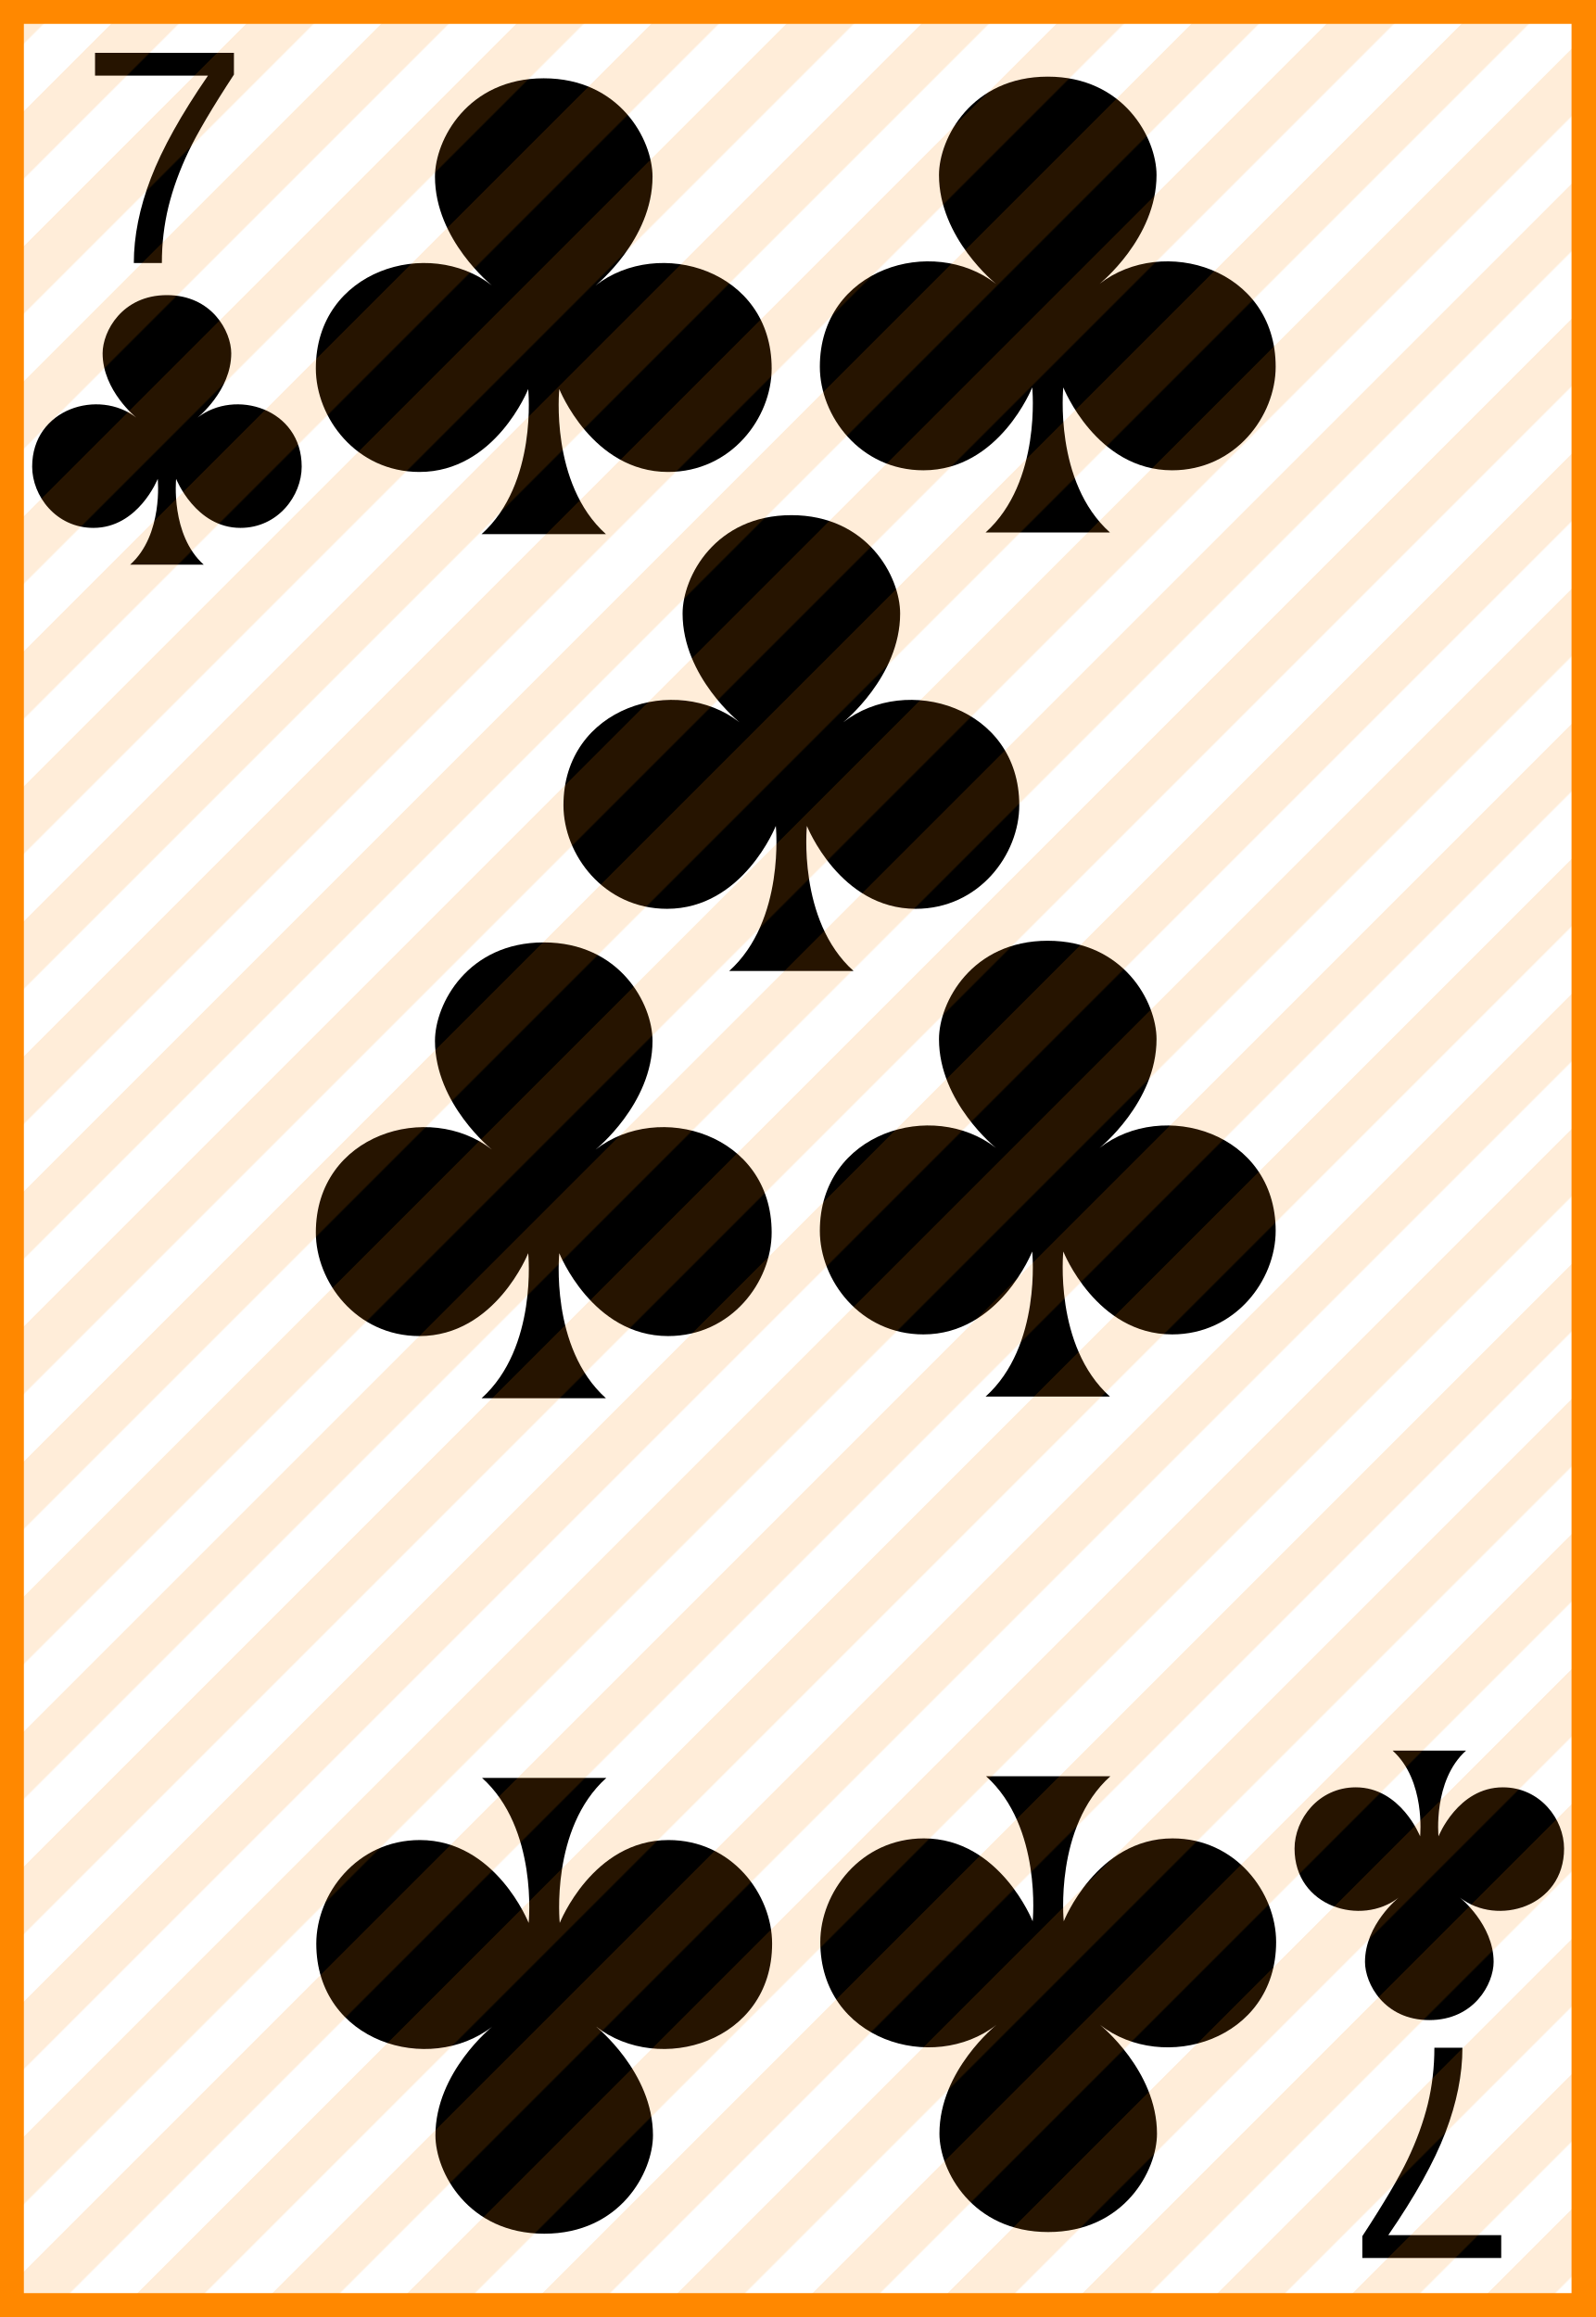
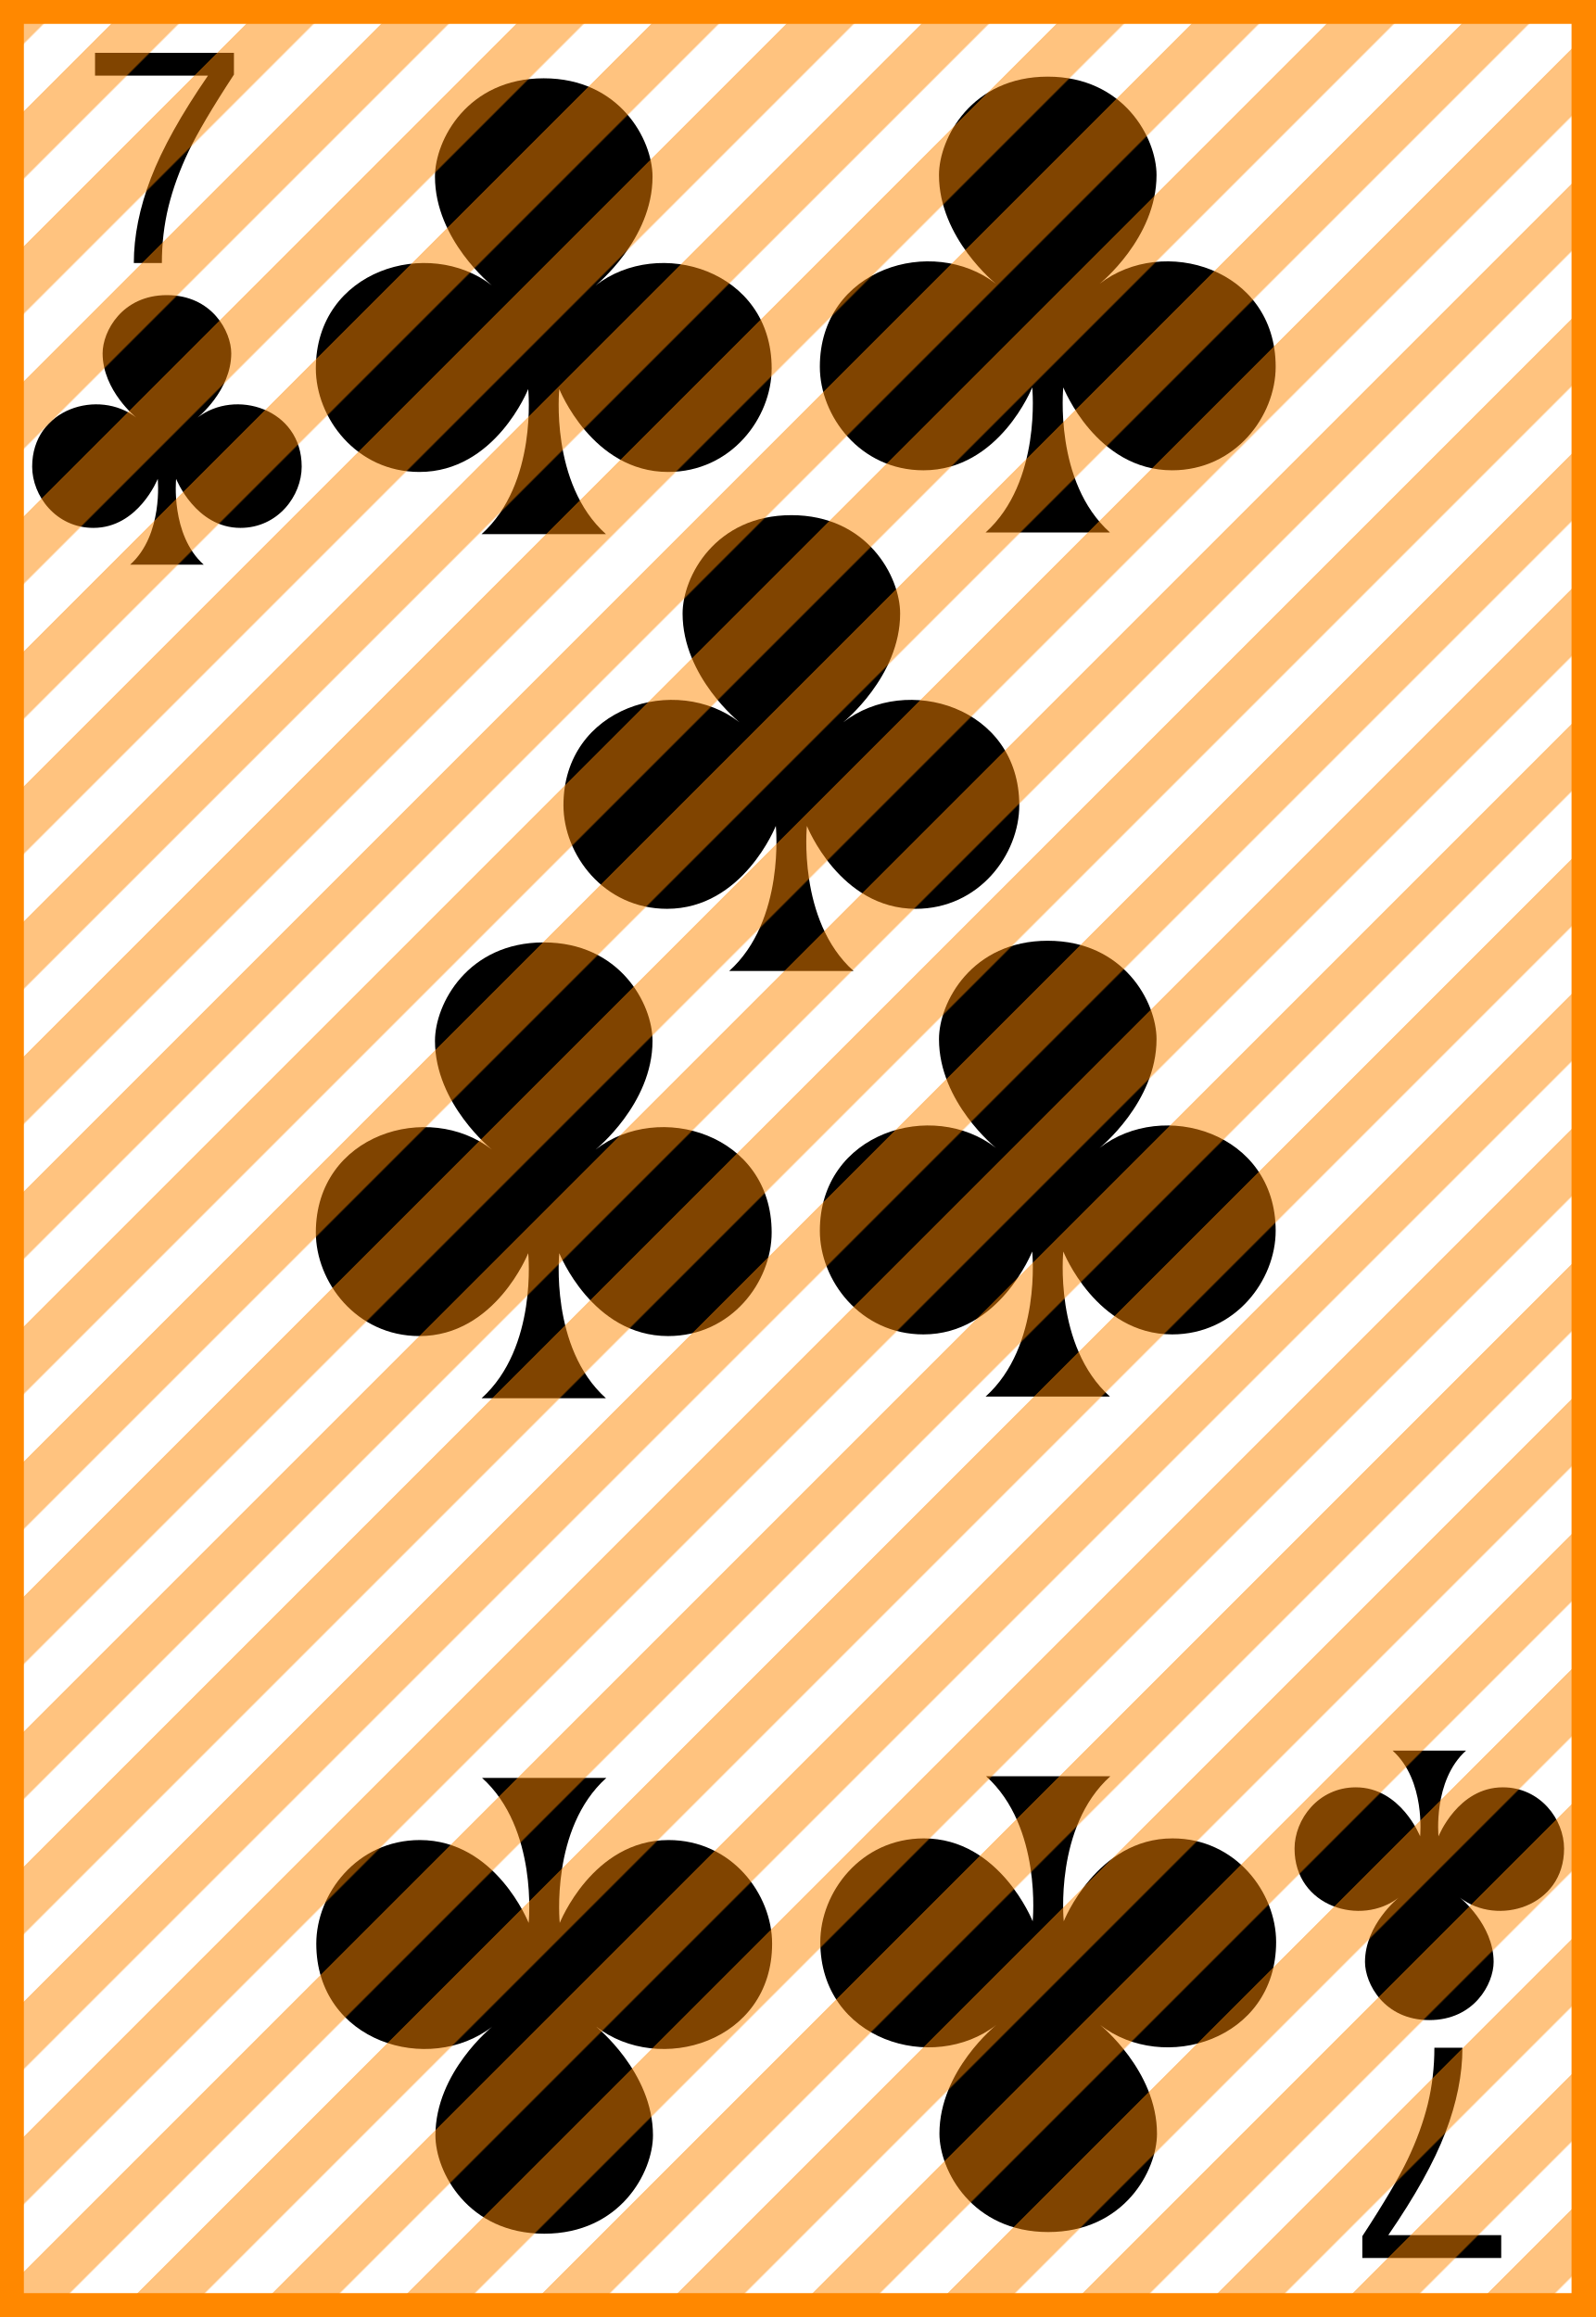
<svg xmlns="http://www.w3.org/2000/svg" xmlns:xlink="http://www.w3.org/1999/xlink" width="167.087pt" height="242.667pt" viewBox="0 0 167.087 242.667" xml:space="preserve" id="svg2" version="1.1">
  <defs id="defs41">
    <pattern id="diagonalStripes" patternUnits="userSpaceOnUse" width="10" height="10" patternTransform="rotate(45)">
-       <line x1="0" y="0" x2="0" y2="10" stroke="#FF8800" stroke-width="10" opacity="0.15" />
+       <line x1="0" y="0" x2="0" y2="10" stroke="#FF8800" stroke-width="10" opacity="0.5" />
    </pattern>
    <radialGradient xlink:href="#linearGradient2984" id="radialGradient3760" cx="48.231" cy="18.138" fx="48.231" fy="18.138" r="9.5" gradientUnits="userSpaceOnUse" gradientTransform="matrix(-1.560526,0.01828294,-0.02684055,-2.290953,123.9838,58.80911)" />
    <linearGradient id="linearGradient2984">
      <stop style="stop-color:#000000;stop-opacity:1;" offset="0" id="stop2986" />
      <stop style="stop-color:#000000;stop-opacity:0.656;" offset="1" id="stop2988" />
    </linearGradient>
    <radialGradient xlink:href="#linearGradient3784" id="radialGradient3792" cx="171.487" cy="511.223" fx="171.487" fy="511.223" r="81.903" gradientTransform="matrix(1.152989,-0.6739155,0.3948202,0.6754904,-233.6326,270.4008)" gradientUnits="userSpaceOnUse" />
    <linearGradient id="linearGradient3784">
      <stop style="stop-color:#ffffff;stop-opacity:0.534;" offset="0" id="stop3786" />
      <stop style="stop-color:#000000;stop-opacity:0;" offset="1" id="stop3788" />
    </linearGradient>
    <radialGradient r="81.903" fy="511.223" fx="171.487" cy="511.223" cx="171.487" gradientTransform="matrix(1.152989,-0.6739155,0.3948202,0.6754904,-233.6326,270.4008)" gradientUnits="userSpaceOnUse" id="radialGradient3855" xlink:href="#linearGradient3784-4" />
    <linearGradient id="linearGradient3784-4">
      <stop style="stop-color:#ffffff;stop-opacity:0.519;" offset="0" id="stop3786-8" />
      <stop style="stop-color:#000000;stop-opacity:0;" offset="1" id="stop3788-6" />
    </linearGradient>
    <radialGradient r="81.903" fy="461.841" fx="181.694" cy="461.841" cx="181.694" gradientTransform="matrix(1.152989,-0.6739155,0.3948202,0.6754904,-233.6326,270.4008)" gradientUnits="userSpaceOnUse" id="radialGradient3916" xlink:href="#linearGradient3784-3" />
    <linearGradient id="linearGradient3784-3">
      <stop style="stop-color:#ffffff;stop-opacity:0.702;" offset="0" id="stop3786-86" />
      <stop style="stop-color:#000000;stop-opacity:0;" offset="1" id="stop3788-2" />
    </linearGradient>
  </defs>
  <g id="Layer_x0020_1" style="fill-rule:nonzero;clip-rule:nonzero;stroke:#000000;stroke-miterlimit:4;">
    <path style="fill:#FFFFFF;stroke-width:0.5;" d="M166.837,235.548c0,3.777-3.087,6.869-6.871,6.869H7.111c-3.775,0-6.861-3.092-6.861-6.869V7.12C0.25,3.343,3.336,0.25,7.111,0.25h152.855    c3.784,0,6.871,3.093,6.871,6.87v228.428z" id="path5" />
    <g style="stroke:none;" id="g7">
      <g id="g9">
				
			</g>
    </g>
    <g id="g15">
			
		</g>
    <g id="g19">
			
		</g>
    <g style="stroke:none;" id="g23">
      <g id="g25">
				
			</g>
    </g>
    <g style="stroke:none;" id="g31">
      <g id="g33">
				
			</g>
    </g>
  </g>
  <text xml:space="preserve" style="font-size:32px;font-style:normal;font-weight:normal;line-height:125%;letter-spacing:0px;word-spacing:0px;fill:#000000;fill-opacity:1;stroke:none;font-family:Bitstream Vera Sans" x="8.311" y="27.548" id="text3788">
    <tspan id="tspan3790" x="8.311" y="27.548" style="font-style:normal;font-variant:normal;font-weight:normal;font-stretch:normal;font-family:Arial;-inkscape-font-specification:Arial">7</tspan>
  </text>
  <g transform="matrix(1.485651,0,0,1.485651,-54.02466,10.01807)" id="layer1-1-4">
    <path id="cl-9" d="m 50.291,22.698 c 0,0 2.375,-1.9 2.375,-4.534 0,-1.542 -1.369,-4.102 -4.534,-4.102 -3.165,0 -4.534,2.561 -4.534,4.102 0,2.634 2.375,4.534 2.375,4.534 -2.638,-2.055 -7.341,-0.652 -7.341,3.455 0,2.056 1.68,4.318 4.318,4.318 3.165,0 4.534,-3.455 4.534,-3.455 0,0 0.402,3.938 -1.943,6.046 h 5.182 c -2.345,-2.107 -1.943,-6.046 -1.943,-6.046 0,0 1.369,3.455 4.534,3.455 2.639,0 4.318,-2.263 4.318,-4.318 0,-4.107 -4.703,-5.51 -7.341,-3.455 z" style="fill:#000000" />
  </g>
  <text xml:space="preserve" style="font-size:32px;font-style:normal;font-weight:normal;line-height:125%;letter-spacing:0px;word-spacing:0px;fill:#000000;fill-opacity:1;stroke:none;font-family:Bitstream Vera Sans" x="-158.864" y="-214.467" id="text3788-8" transform="scale(-1,-1)">
    <tspan id="tspan3790-7" x="-158.864" y="-214.467" style="font-style:normal;font-variant:normal;font-weight:normal;font-stretch:normal;font-family:Arial;-inkscape-font-specification:Arial">7</tspan>
  </text>
  <g transform="matrix(-1.485651,0,0,-1.485651,221.1992,232.4618)" id="layer1-1-4-1">
    <path id="cl-9-7" d="m 50.291,22.698 c 0,0 2.375,-1.9 2.375,-4.534 0,-1.542 -1.369,-4.102 -4.534,-4.102 -3.165,0 -4.534,2.561 -4.534,4.102 0,2.634 2.375,4.534 2.375,4.534 -2.638,-2.055 -7.341,-0.652 -7.341,3.455 0,2.056 1.68,4.318 4.318,4.318 3.165,0 4.534,-3.455 4.534,-3.455 0,0 0.402,3.938 -1.943,6.046 h 5.182 c -2.345,-2.107 -1.943,-6.046 -1.943,-6.046 0,0 1.369,3.455 4.534,3.455 2.639,0 4.318,-2.263 4.318,-4.318 0,-4.107 -4.703,-5.51 -7.341,-3.455 z" style="fill:#000000" />
  </g>
  <g transform="matrix(2.512578,0,0,2.512578,-63.98839,-27.13112)" id="layer1-1-4-8">
    <path id="cl-9-8" d="m 50.291,22.698 c 0,0 2.375,-1.9 2.375,-4.534 0,-1.542 -1.369,-4.102 -4.534,-4.102 -3.165,0 -4.534,2.561 -4.534,4.102 0,2.634 2.375,4.534 2.375,4.534 -2.638,-2.055 -7.341,-0.652 -7.341,3.455 0,2.056 1.68,4.318 4.318,4.318 3.165,0 4.534,-3.455 4.534,-3.455 0,0 0.402,3.938 -1.943,6.046 h 5.182 c -2.345,-2.107 -1.943,-6.046 -1.943,-6.046 0,0 1.369,3.455 4.534,3.455 2.639,0 4.318,-2.263 4.318,-4.318 0,-4.107 -4.703,-5.51 -7.341,-3.455 z" style="fill:#000000" />
  </g>
  <g transform="matrix(-2.512578,0,0,-2.512578,177.9295,269.2751)" id="layer1-1-4-8-0">
    <path id="cl-9-8-6" d="m 50.291,22.698 c 0,0 2.375,-1.9 2.375,-4.534 0,-1.542 -1.369,-4.102 -4.534,-4.102 -3.165,0 -4.534,2.561 -4.534,4.102 0,2.634 2.375,4.534 2.375,4.534 -2.638,-2.055 -7.341,-0.652 -7.341,3.455 0,2.056 1.68,4.318 4.318,4.318 3.165,0 4.534,-3.455 4.534,-3.455 0,0 0.402,3.938 -1.943,6.046 h 5.182 c -2.345,-2.107 -1.943,-6.046 -1.943,-6.046 0,0 1.369,3.455 4.534,3.455 2.639,0 4.318,-2.263 4.318,-4.318 0,-4.107 -4.703,-5.51 -7.341,-3.455 z" style="fill:#000000" />
  </g>
  <g transform="matrix(2.512578,0,0,2.512578,-63.98839,63.36968)" id="layer1-1-4-8-2">
    <path id="cl-9-8-0" d="m 50.291,22.698 c 0,0 2.375,-1.9 2.375,-4.534 0,-1.542 -1.369,-4.102 -4.534,-4.102 -3.165,0 -4.534,2.561 -4.534,4.102 0,2.634 2.375,4.534 2.375,4.534 -2.638,-2.055 -7.341,-0.652 -7.341,3.455 0,2.056 1.68,4.318 4.318,4.318 3.165,0 4.534,-3.455 4.534,-3.455 0,0 0.402,3.938 -1.943,6.046 h 5.182 c -2.345,-2.107 -1.943,-6.046 -1.943,-6.046 0,0 1.369,3.455 4.534,3.455 2.639,0 4.318,-2.263 4.318,-4.318 0,-4.107 -4.703,-5.51 -7.341,-3.455 z" style="fill:#000000" />
  </g>
  <g transform="matrix(2.512578,0,0,2.512578,-11.20333,-27.30484)" id="layer1-1-4-8-8">
    <path id="cl-9-8-9" d="m 50.291,22.698 c 0,0 2.375,-1.9 2.375,-4.534 0,-1.542 -1.369,-4.102 -4.534,-4.102 -3.165,0 -4.534,2.561 -4.534,4.102 0,2.634 2.375,4.534 2.375,4.534 -2.638,-2.055 -7.341,-0.652 -7.341,3.455 0,2.056 1.68,4.318 4.318,4.318 3.165,0 4.534,-3.455 4.534,-3.455 0,0 0.402,3.938 -1.943,6.046 h 5.182 c -2.345,-2.107 -1.943,-6.046 -1.943,-6.046 0,0 1.369,3.455 4.534,3.455 2.639,0 4.318,-2.263 4.318,-4.318 0,-4.107 -4.703,-5.51 -7.341,-3.455 z" style="fill:#000000" />
  </g>
  <g transform="matrix(-2.512578,0,0,-2.512578,230.7146,269.1014)" id="layer1-1-4-8-0-2">
    <path id="cl-9-8-6-6" d="m 50.291,22.698 c 0,0 2.375,-1.9 2.375,-4.534 0,-1.542 -1.369,-4.102 -4.534,-4.102 -3.165,0 -4.534,2.561 -4.534,4.102 0,2.634 2.375,4.534 2.375,4.534 -2.638,-2.055 -7.341,-0.652 -7.341,3.455 0,2.056 1.68,4.318 4.318,4.318 3.165,0 4.534,-3.455 4.534,-3.455 0,0 0.402,3.938 -1.943,6.046 h 5.182 c -2.345,-2.107 -1.943,-6.046 -1.943,-6.046 0,0 1.369,3.455 4.534,3.455 2.639,0 4.318,-2.263 4.318,-4.318 0,-4.107 -4.703,-5.51 -7.341,-3.455 z" style="fill:#000000" />
  </g>
  <g transform="matrix(2.512578,0,0,2.512578,-11.20333,63.19596)" id="layer1-1-4-8-2-6">
    <path id="cl-9-8-0-4" d="m 50.291,22.698 c 0,0 2.375,-1.9 2.375,-4.534 0,-1.542 -1.369,-4.102 -4.534,-4.102 -3.165,0 -4.534,2.561 -4.534,4.102 0,2.634 2.375,4.534 2.375,4.534 -2.638,-2.055 -7.341,-0.652 -7.341,3.455 0,2.056 1.68,4.318 4.318,4.318 3.165,0 4.534,-3.455 4.534,-3.455 0,0 0.402,3.938 -1.943,6.046 h 5.182 c -2.345,-2.107 -1.943,-6.046 -1.943,-6.046 0,0 1.369,3.455 4.534,3.455 2.639,0 4.318,-2.263 4.318,-4.318 0,-4.107 -4.703,-5.51 -7.341,-3.455 z" style="fill:#000000" />
  </g>
  <g transform="matrix(2.512578,0,0,2.512578,-38.0557,18.62236)" id="layer1-1-4-8-6">
    <path id="cl-9-8-8" d="m 50.291,22.698 c 0,0 2.375,-1.9 2.375,-4.534 0,-1.542 -1.369,-4.102 -4.534,-4.102 -3.165,0 -4.534,2.561 -4.534,4.102 0,2.634 2.375,4.534 2.375,4.534 -2.638,-2.055 -7.341,-0.652 -7.341,3.455 0,2.056 1.68,4.318 4.318,4.318 3.165,0 4.534,-3.455 4.534,-3.455 0,0 0.402,3.938 -1.943,6.046 h 5.182 c -2.345,-2.107 -1.943,-6.046 -1.943,-6.046 0,0 1.369,3.455 4.534,3.455 2.639,0 4.318,-2.263 4.318,-4.318 0,-4.107 -4.703,-5.51 -7.341,-3.455 z" style="fill:#000000" />
  </g>
  <rect x="0.25" y="0.25" width="166.587" height="242.167" fill="url(#diagonalStripes)" stroke="none" />
  <rect x="0" y="0" width="167.087" height="242.667" fill="none" stroke="#FF8800" stroke-width="5" />
</svg>
